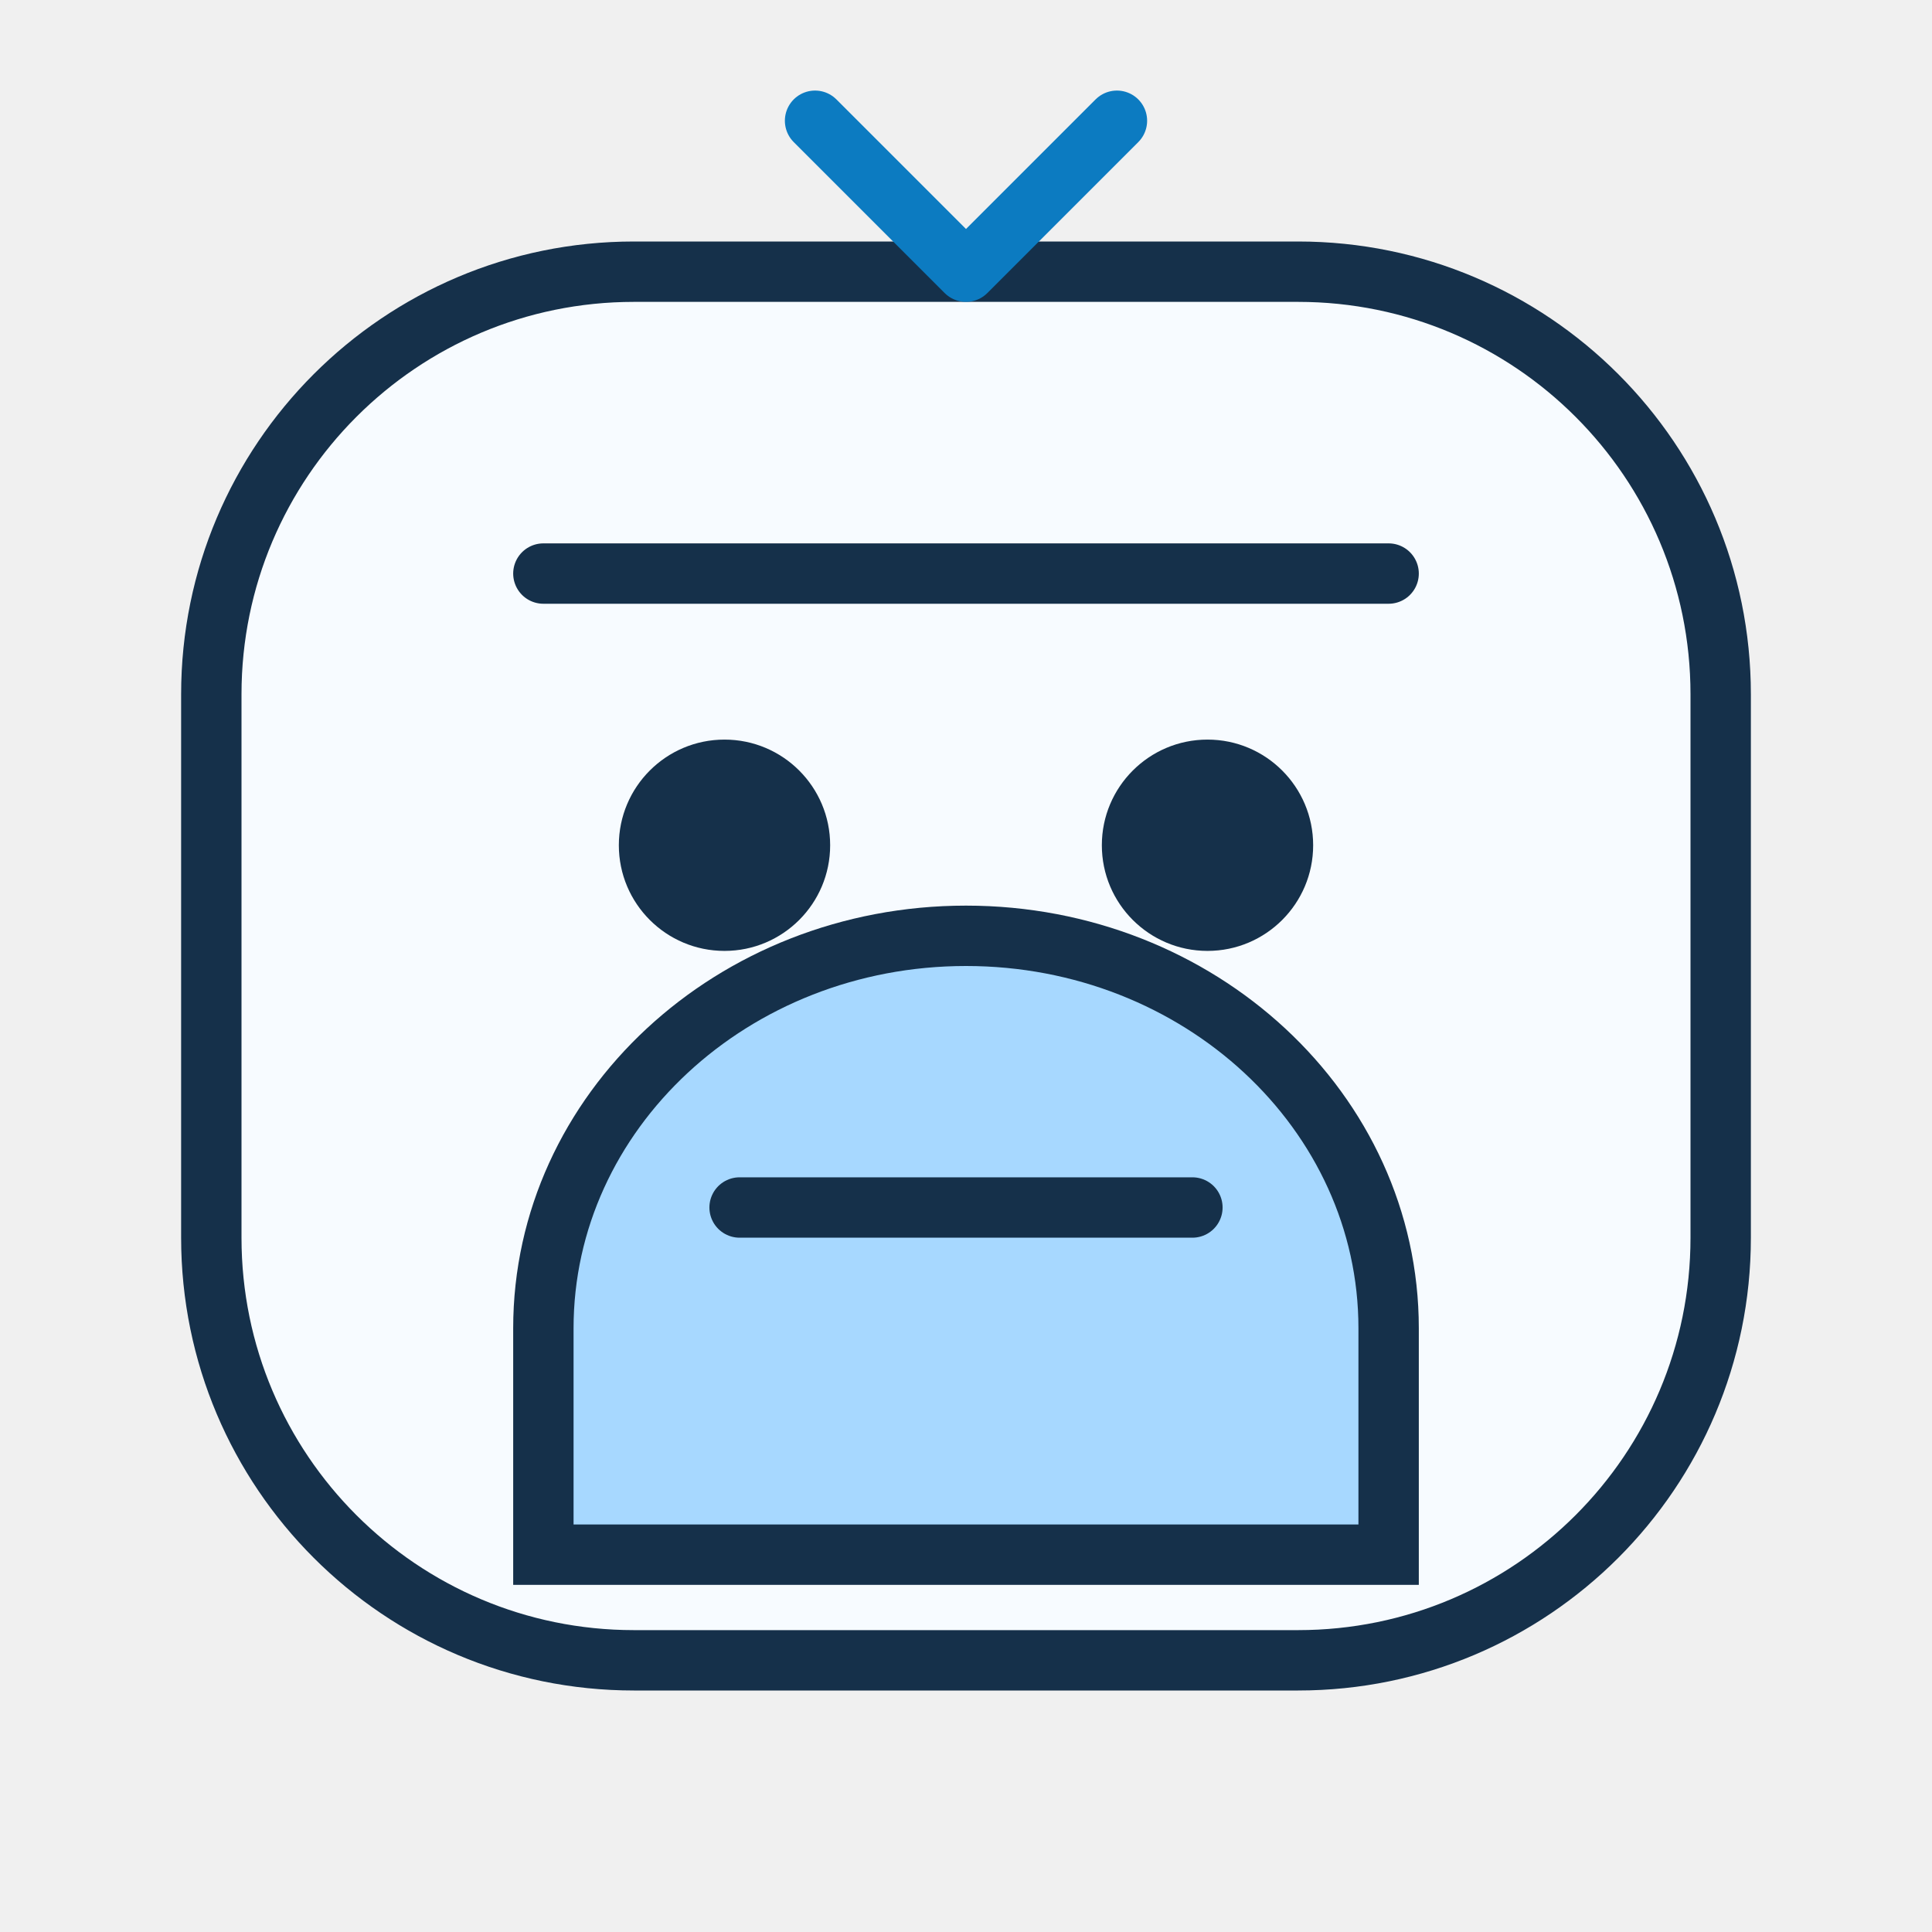
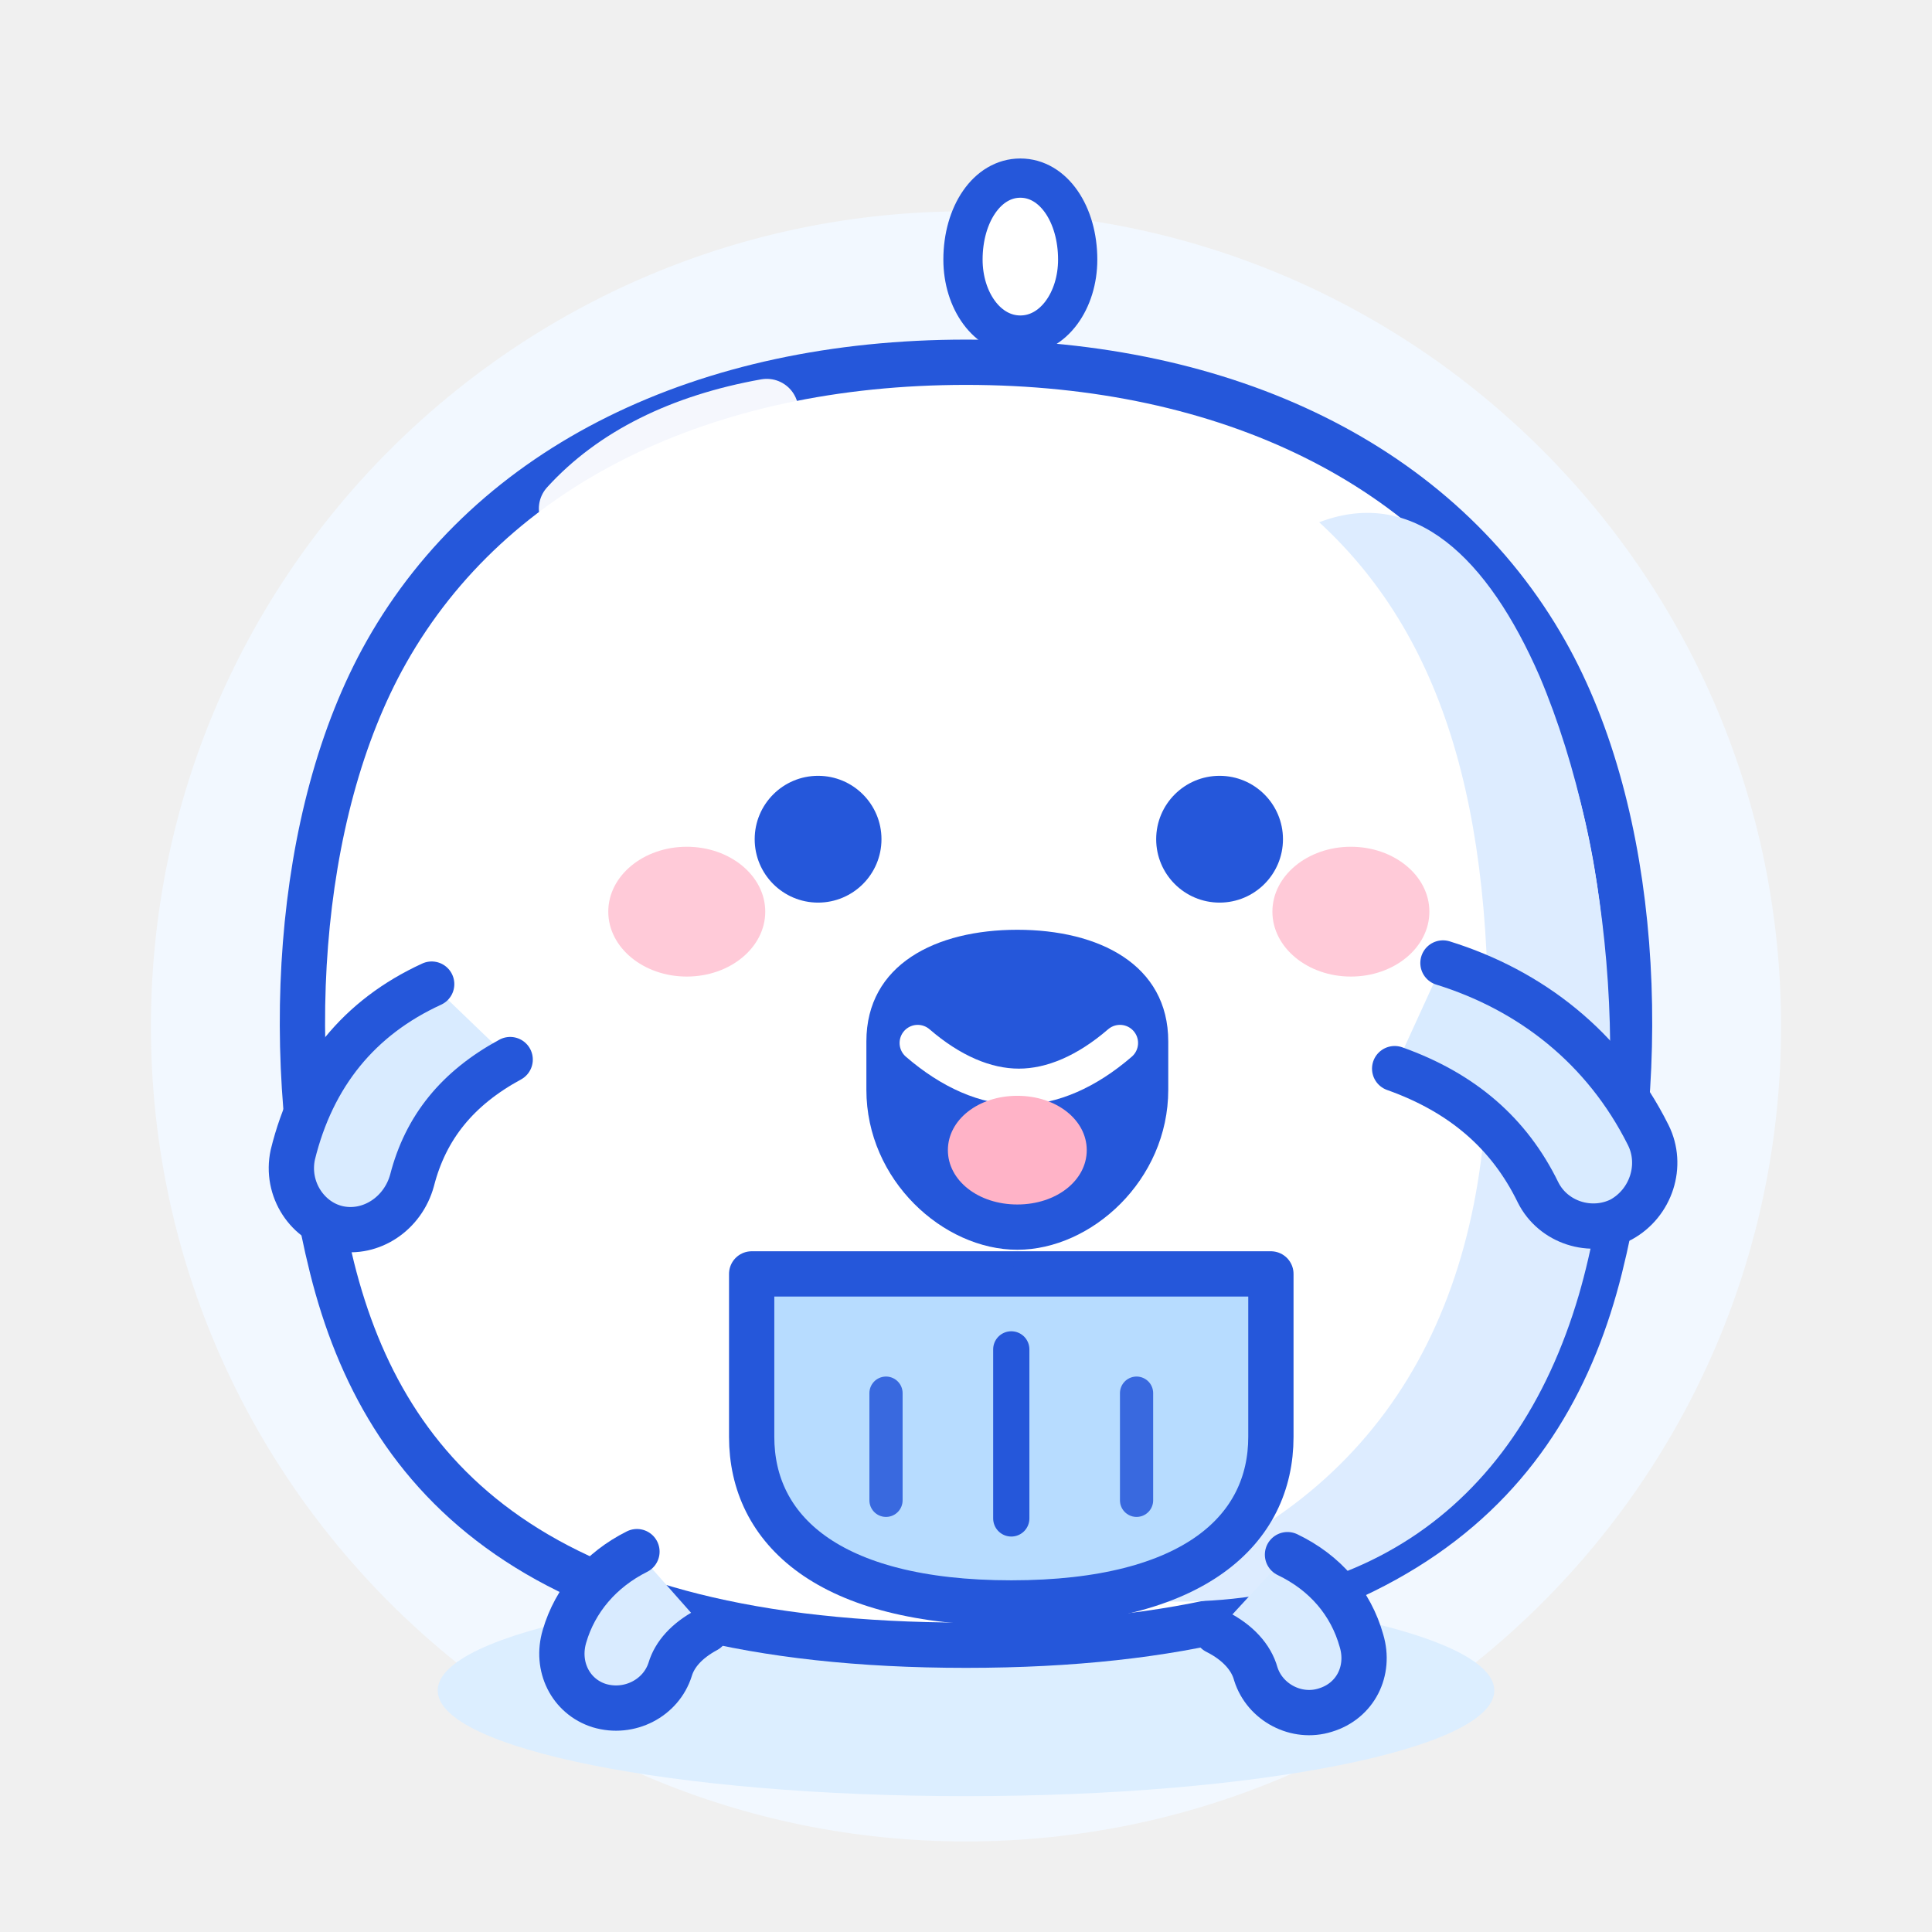
<svg xmlns="http://www.w3.org/2000/svg" viewBox="0 0 128 128" fill="none">
-   <rect x="14" y="18" width="100" height="92" rx="28" fill="#F7FBFF" stroke="#15304A" stroke-width="4" />
-   <path d="M36 38H92" stroke="#15304A" stroke-width="4" stroke-linecap="round" />
-   <circle cx="48" cy="56" r="7" fill="#15304A" />
-   <circle cx="80" cy="56" r="7" fill="#15304A" />
-   <path d="M41 78C49 87.333 57 92 64 92C71 92 79 87.333 87 78" stroke="#15304A" stroke-width="4" stroke-linecap="round" />
-   <path d="M36 88C36 73.641 48.536 62 64 62C79.464 62 92 73.641 92 88V103H36V88Z" fill="#A7D8FF" stroke="#15304A" stroke-width="4" />
-   <path d="M49 80H79" stroke="#15304A" stroke-width="4" stroke-linecap="round" />
-   <path d="M54 8L64 18L74 8" stroke="#0C7BC1" stroke-width="4" stroke-linecap="round" stroke-linejoin="round" />
+   <circle cx="64" cy="68" r="54" fill="#F2F8FF" />
+   <ellipse cx="64" cy="112" rx="35" ry="7" fill="#DCEEFF" />
+   <path d="M63.8 17.2C63.8 14.2 65.4 11.8 67.6 11.8C69.8 11.8 71.4 14.2 71.4 17.2C71.4 19.9 69.8 22.2 67.6 22.2C65.4 22.2 63.8 19.9 63.8 17.2Z" fill="#FFFFFF" stroke="#2557DA" stroke-width="2.6" />
+   <path d="M67.6 22.4V27.8" stroke="#2557DA" stroke-width="2.6" stroke-linecap="round" />
+   <path d="M64 24C81.3 24 95.4 30.8 102.4 43.2C108.5 54 109.4 70.4 106 84C102.5 98 92.4 109 64 109C35.6 109 25.5 98 22 84C18.6 70.4 19.5 54 25.6 43.2C32.6 30.8 46.7 24 64 24Z" fill="#FFFFFF" stroke="#2557DA" stroke-width="3" stroke-linecap="round" stroke-linejoin="round" />
+   <path d="M87.4 34.6C96.1 42.6 99.2 54.8 98.5 72.4C97.8 89 89.8 101.1 72.9 105.8C89.6 107.8 100.4 100.1 104.6 85.8C108.2 73.4 107 56.6 102 44.8C98.6 37 93.7 32.2 87.4 34.6Z" fill="#DDECFF" />
+   <path d="M37.8 33.7C40.8 30.4 45.2 28.2 50.8 27.2" stroke="#FFFFFF" stroke-width="4.2" stroke-linecap="round" opacity="0.95" />
+   <path d="M28.6 65.2C23.8 67.4 20.7 71.2 19.4 76.5C18.9 78.8 20.4 81 22.5 81.4C24.6 81.8 26.7 80.4 27.3 78.2C28.2 74.7 30.3 72.1 33.8 70.2" fill="#D9EBFF" />
+   <path d="M28.6 65.2C23.8 67.4 20.7 71.2 19.4 76.5C18.9 78.8 20.4 81 22.5 81.4C24.6 81.8 26.7 80.4 27.3 78.2C28.2 74.7 30.3 72.1 33.8 70.2" stroke="#2557DA" stroke-width="3" stroke-linecap="round" stroke-linejoin="round" />
+   <path d="M95.6 63.8C101.4 65.6 106.3 69.4 109.2 75.2C110.2 77.2 109.4 79.7 107.4 80.8C105.4 81.8 102.9 81 101.9 79C100 75.1 96.9 72.4 92.4 70.8" fill="#D9EBFF" />
+   <path d="M95.6 63.8C101.4 65.6 106.3 69.4 109.2 75.2C110.2 77.2 109.4 79.7 107.4 80.8C105.4 81.8 102.9 81 101.9 79C100 75.1 96.9 72.4 92.4 70.8" stroke="#2557DA" stroke-width="3" stroke-linecap="round" stroke-linejoin="round" />
+   <path d="M42.2 102.8C39.8 104 38.1 106 37.4 108.4C36.8 110.4 37.8 112.4 39.7 113C41.7 113.6 43.8 112.5 44.4 110.6C44.7 109.6 45.5 108.7 46.8 108" fill="#D9EBFF" />
+   <path d="M42.2 102.8C39.8 104 38.1 106 37.4 108.4C36.8 110.4 37.8 112.4 39.7 113C41.7 113.6 43.8 112.5 44.4 110.6C44.7 109.6 45.5 108.7 46.8 108" stroke="#2557DA" stroke-width="3" stroke-linecap="round" stroke-linejoin="round" />
+   <path d="M80.6 108.1C82 108.8 82.9 109.8 83.2 110.9C83.8 112.8 85.9 113.9 87.8 113.3C89.8 112.7 90.8 110.7 90.2 108.7C89.5 106.2 87.8 104.2 85.3 103" fill="#D9EBFF" />
+   <path d="M80.6 108.1C82 108.8 82.9 109.8 83.2 110.9C83.8 112.8 85.9 113.9 87.8 113.3C89.8 112.7 90.8 110.7 90.2 108.7C89.5 106.2 87.8 104.2 85.3 103" stroke="#2557DA" stroke-width="3" stroke-linecap="round" stroke-linejoin="round" />
+   <ellipse cx="45.5" cy="60.4" rx="5.2" ry="4.3" fill="#FFCAD8" />
+   <ellipse cx="89.5" cy="60.4" rx="5.2" ry="4.3" fill="#FFCAD8" />
+   <circle cx="54.2" cy="55.6" r="4.2" fill="#2557DA" />
+   <circle cx="80.8" cy="55.6" r="4.2" fill="#2557DA" />
+   <path d="M57.4 69C57.4 63.9 62 61.6 67.4 61.6C72.8 61.6 77.4 63.9 77.4 69V72.2C77.4 78.2 72.3 82.8 67.4 82.8C62.5 82.8 57.4 78.2 57.4 72.2V69Z" fill="#2557DA" />
+   <path d="M60.8 69.1C63 71 65.3 72 67.5 72C69.7 72 72 71 74.2 69.1" stroke="#FFFFFF" stroke-width="2.4" stroke-linecap="round" />
+   <path d="M67.4 72.6C70 72.6 72 74.2 72 76.2C72 78.2 70 79.8 67.4 79.8C64.8 79.8 62.8 78.2 62.8 76.2C62.8 74.2 64.8 72.6 67.4 72.6Z" fill="#FFB3C7" />
+   <path d="M49.8 84.4H84.2V95.2C84.2 101.3 79.2 106.2 67 106.2C54.8 106.2 49.8 101.3 49.8 95.2V84.4Z" fill="#B7DCFF" stroke="#2557DA" stroke-width="3" stroke-linecap="round" stroke-linejoin="round" />
+   <path d="M54.6 84.4H79.4" stroke="#2557DA" stroke-width="2.3" stroke-linecap="round" stroke-dasharray="2.8 4" />
+   <path d="M67 89.4V100.6" stroke="#2557DA" stroke-width="2.4" stroke-linecap="round" />
+   <path d="M58.7 92.3V99.4" stroke="#2557DA" stroke-width="2.2" stroke-linecap="round" opacity="0.86" />
+   <path d="M75.3 92.3V99.4" stroke="#2557DA" stroke-width="2.2" stroke-linecap="round" opacity="0.86" />
</svg>
